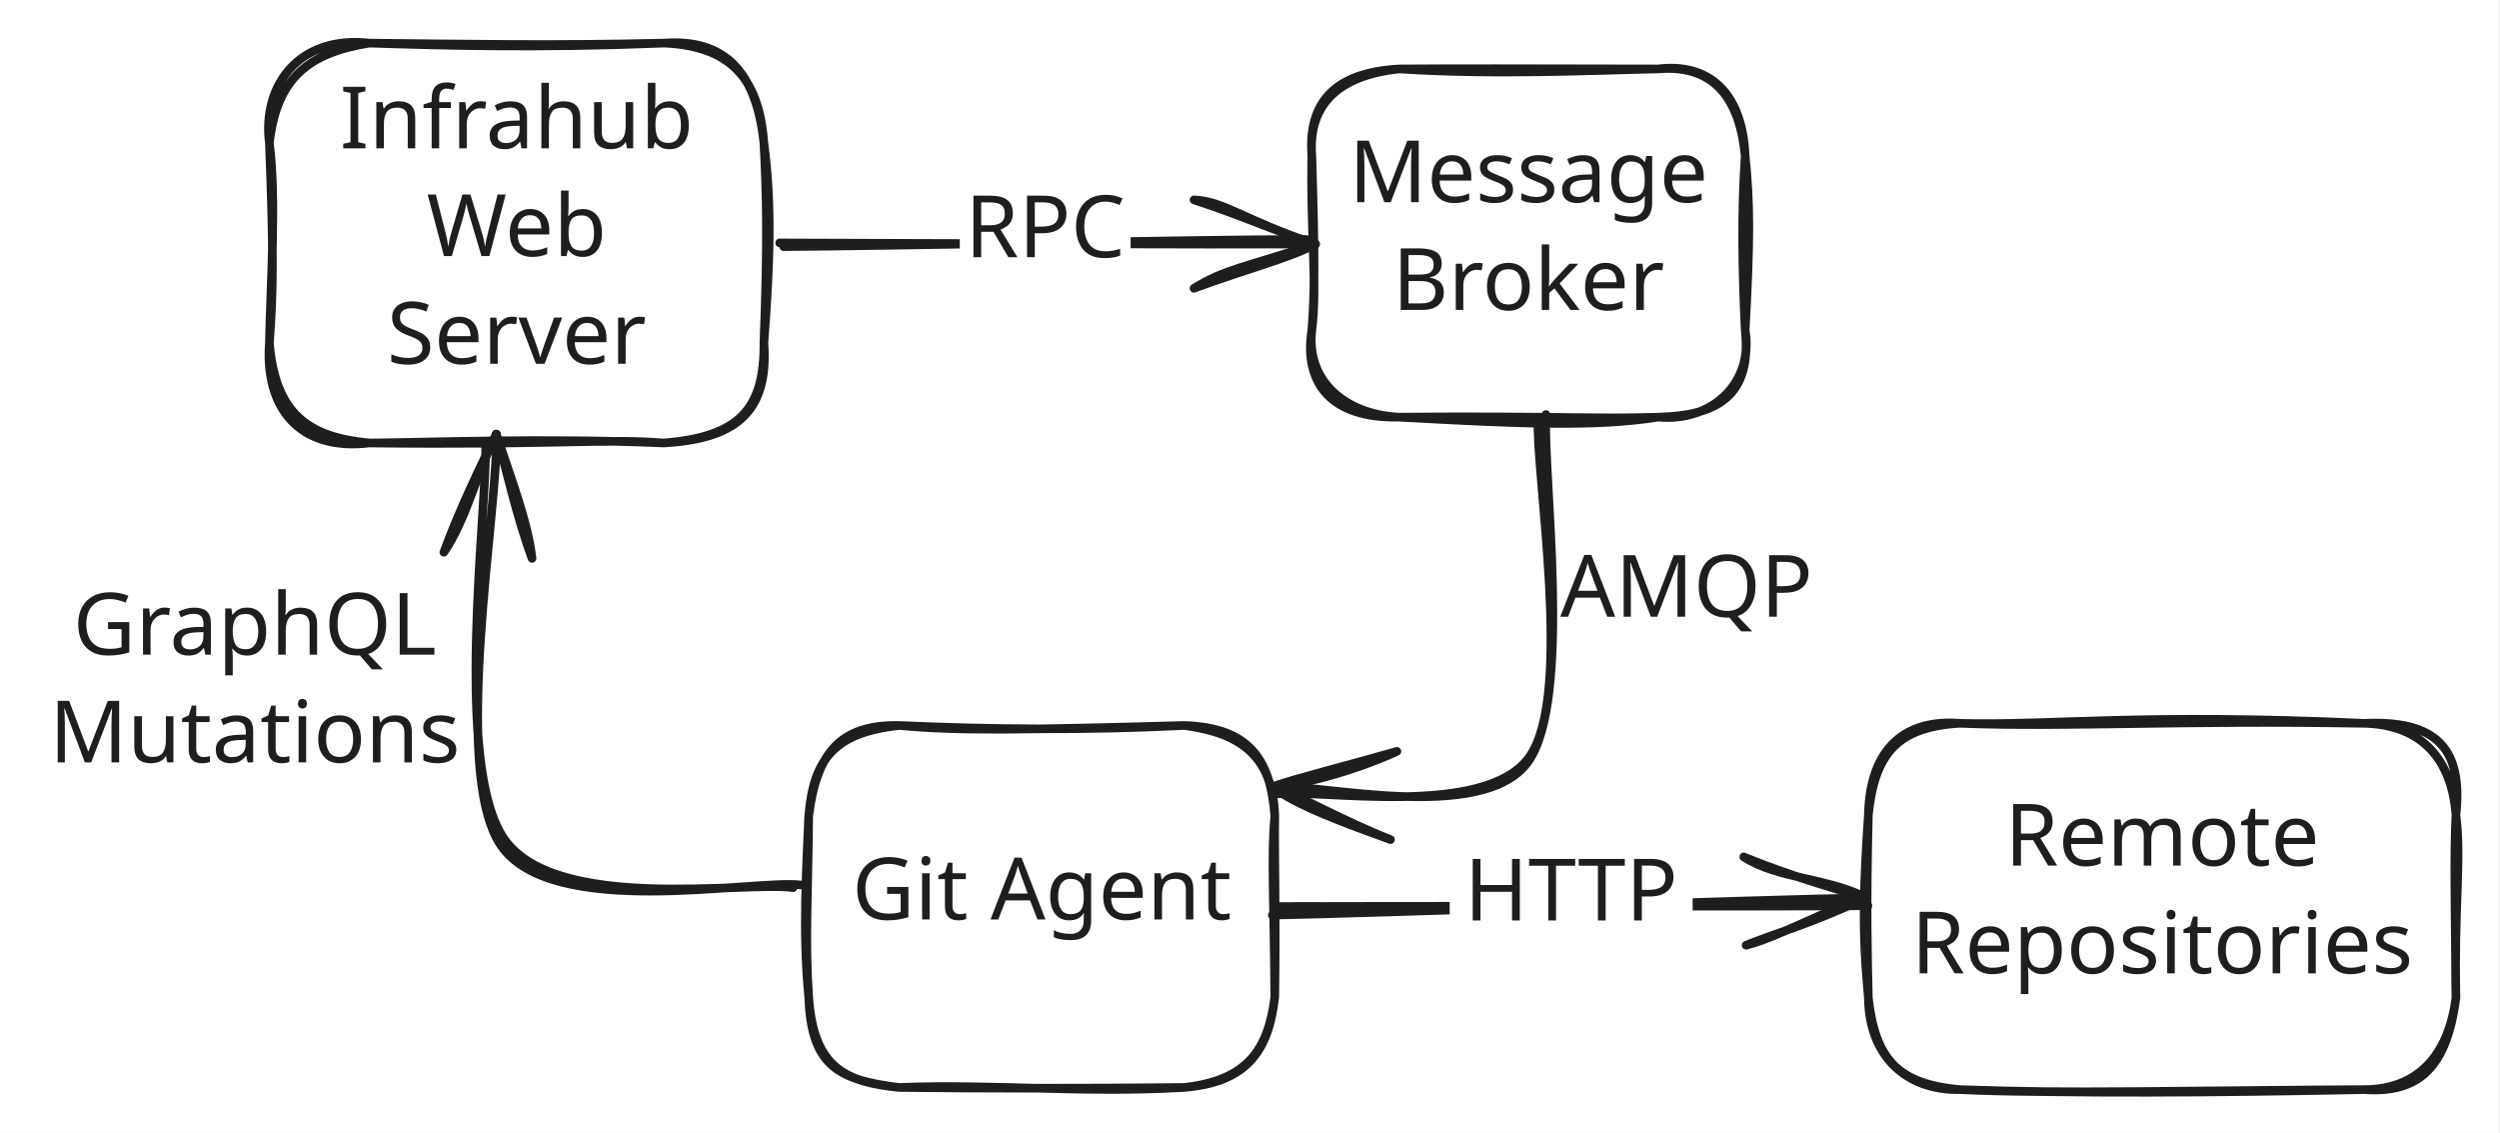
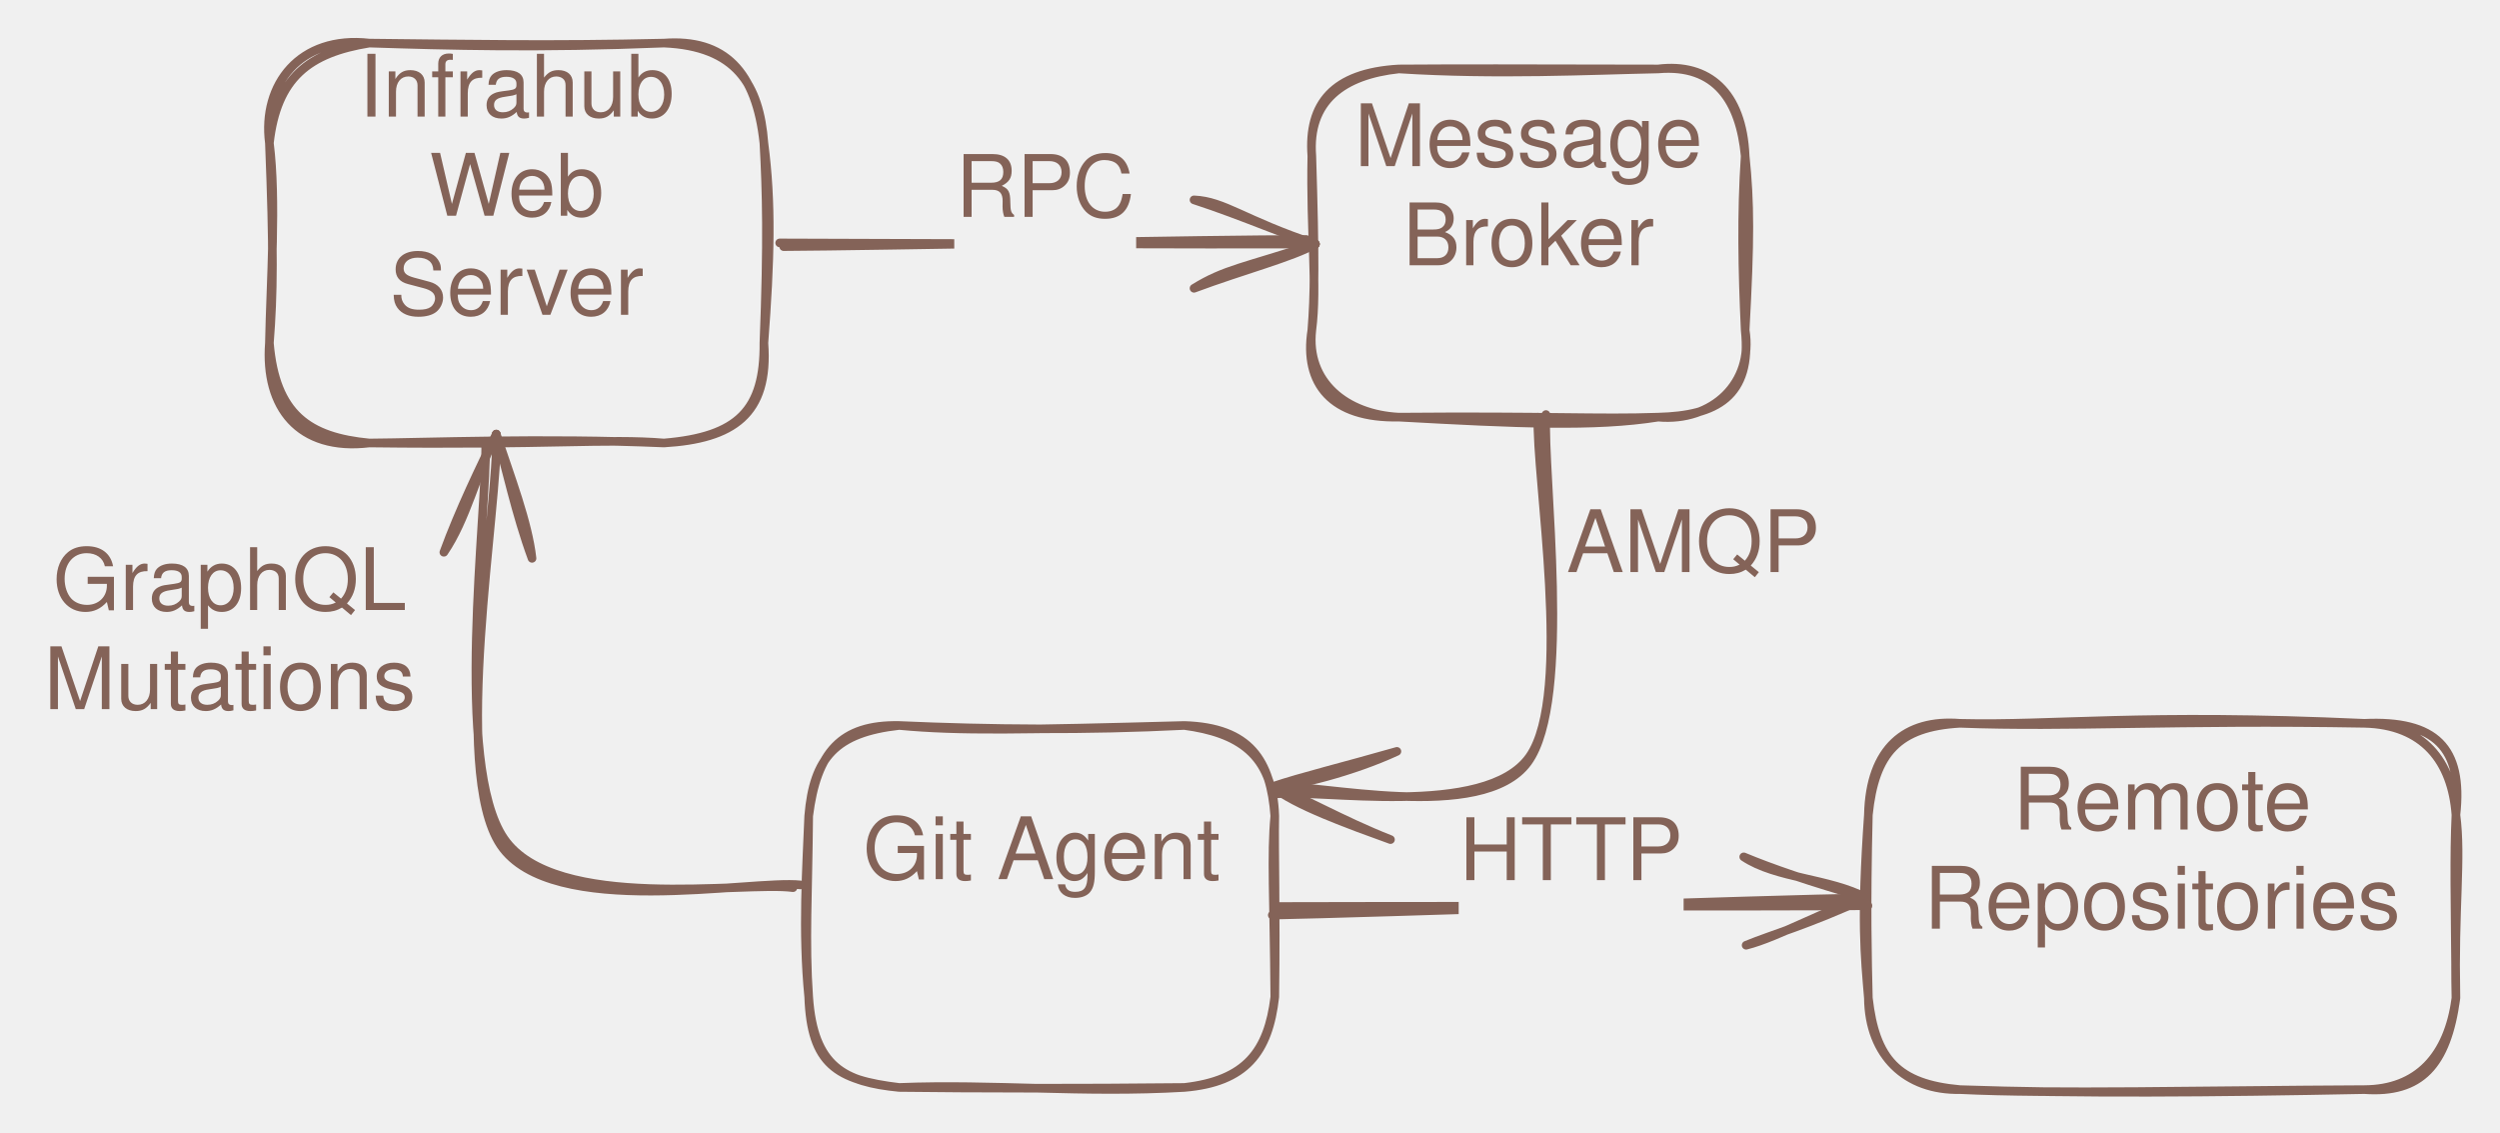
<svg xmlns="http://www.w3.org/2000/svg" version="1.1" viewBox="0 0 580.14 262.85" width="580.14" height="262.85">
-   
-   eyJ2ZXJzaW9uIjoiMSIsImVuY29kaW5nIjoiYnN0cmluZyIsImNvbXByZXNzZWQiOnRydWUsImVuY29kZWQiOiJ4nOVbaVPbSFx1MDAxM/7Or6DYr0GZ+0jVW29xbMBcXFx1MDAwYlx1MDAwMV6WbLYoYVx0WyBLiiRzbeW/b49irMOWL2xi6jVVXHUwMDA2Zsajnpl++unuaf+zsrq6lj5F7tqn1TX3sWn7nlx1MDAxM9tcdTAwMGZrXHUwMDFmTPu9XHUwMDFiJ15cdTAwMThAXHUwMDE3yf5Pwm7czEa20zRKPn382LHjOzeNfLvpWvde0rX9JO06Xmg1w85HL3U7yX/N+5Hdcf9cdTAwMTOFXHUwMDFkJ42t/CHrruOlYfzzWa7vdtwgTWD2v+D/1dV/sveCdLHbTO2g5bvZXHUwMDA3sq5cXECMWbX1KFxmMmE1pohcIqL6/V6yXHJPS11cdTAwMDc6b0BiN+9xslx1MDAwN21cdTAwMWafUW9cdTAwMWRvuc9xeL733L2/ujrKXHUwMDFmeuP5/mn65GdCJSGsJe9L0ji8cy88J22/7Fqhve5TcdhttVx1MDAwMzcxi8f91jCym176ZNpcdTAwMTDqt/7cgU+recujeVx1MDAxMmeWQPBcdTAwMTJcdTAwMThRjrnIXHUwMDFmbSYgRNd1/5RsK/ThIECy37BrfnLZru3mXVx1MDAwYlx1MDAwNFxmnP6YNLaDJLJjOK583ENvzXBcdTAwMTCWgidhRTHiTCjRXHUwMDFm0na9Vjs1J0IsqbVWUmqihZI8l8bNTlx1MDAwNUumMdJM53JcdTAwMWFcdTAwMTmihpPpx9/5WcSgWVxy85Gg6/vFXHJccpzehr7oUa5JtNfyI1+kXHUwMDE5/3tVXHUwMDAzi1pY0sTUfcxXXlCc6/NcdTAwMGJf0+OLZoNGm2h3m92ewXr74358XHUwMDE4Pm3vw+jq/vHOPbm82Vxyb/6MbuNLb4OVn/LyfDuOw4fCvL2/8m3pRo6d9nZcdTAwMTJcdESYXHUwMDE2XHUwMDFh81xctXwvuKvumVx1MDAxZjbvckisXHUwMDE0XHUwMDA0XHUwMDFlQGJp/Vx1MDAwNVx1MDAxMKpaXGaCyik4UazFxChcdTAwMWO+mcuNQsEtylx1MDAxMeJYSa1UweRkIKTK4lx1MDAwYsOdplx1MDAxNlx1MDAwMUxcdTAwMTEhuVSY8EHUXHLCjDGtXHUwMDA05lxuvVx1MDAxZWWljlx1MDAwMTiN0kxcIlx1MDAxOKJTaGYuVVx1MDAxOKSn3rM5XHUwMDA2gkqtn+2O5z+VjjFTWdjDRlx1MDAwMItpd69Xv1x1MDAwNVx1MDAxN655P3Vj0NW10sBcct9rXHUwMDE5fV5rwlx1MDAwMoqdMDL1gL76XHUwMDAzOp7jXHUwMDE0XHSpXHRPt73AjVx1MDAxYpMwSVx1MDAxOHstL7D9s6pwRrSqYLAz7u7LWWKrcMLXduKaXmhcdTAwMTdyJHBHUmjBPlxmoFdJRDShk6P3tPvknenza7G+jT6fhTpxb7tXy41eMJJlkqygl1tcdTAwMWNcdTAwMDCmkWJMXHUwMDAy0kVFsDlSKEJ1bN1cdTAwMDezQmWWzU1NXHUwMDBm21x1MDAwNFx1MDAwZUxTQVhuk99cdTAwMDOFJn8+kdbebtxti69cdTAwMDdHQSO6aVx1MDAxZshloFCOXHUwMDE4QppcdTAwMTfhuFxiXG7Fqlx1MDAxNoRYYFwiUNEnXHUwMDFhXHUwMDA3wuGbudQg5IhbXHUwMDEylJ9JXHIkpqWooLBgpOZccjtFLFx1MDAwMm4pIUzxMv77qOOoXG4zOFx1MDAxNEU5aMcv5NDpVfN1XHUwMDFjelxi4tot91uwaVx1MDAwZWBR3DmGQarcaVx1MDAxYXuCrVblmog6XHUwMDE5mZ065Vxi6pTAXHUwMDE4RE1cdTAwMTF+UtXtXFw1osPPXHKveSoxOlx0g++d5UYtlbpER7pcdTAwMDRaqqRcdTAwMDWxnIYghCnCyFx1MDAwMoNPpCxsXCJLXGbhXHUwMDA241x1MDAxNFx1MDAwZmPOnFx1MDAxMF8wTFx1MDAxNFZcdTAwMDRR8b6o8lwiaKBOfMWf9lx1MDAxZIpcdTAwMGZcdTAwMWVcdTAwMGaFs7fTmZQqo85cdTAwMWX6clx1MDAxZX4/656Heym9+bxcdTAwMTP/3piMKkfOm5xcdTAwMWTtXW9vY89dV2ij872x622ezo2CQbVcdTAwMTArwnpcdTAwMTFcdTAwMTRcXDBcdTAwMGaDfjBoXHUwMDE4XHUwMDAxWSZcdTAwMDbz8ENabjArbsE6XHUwMDExo5SCT4w0K6GZYWmxN0Ez+ONcdTAwMThcYpliiFx1MDAxMMWwiJZcZiaOtKRcdTAwMDKiXHUwMDE18Xokz87GQoqpci2vY+NcdTAwMWQvXd1olTZwrjw8ho6qPDxEnInoXHUwMDE3v1wicsVEV1v7kEWISoVcdTAwMTSe3Gve+379deP+4rZcdTAwMWLeX53Sw6/i+qHbXm7IXHUwMDAyOkpcdTAwMTnVcuLJ8O/bIFx1MDAxNlNhgS+KIOrENZhVXHUwMDAzmFx1MDAxNURSyeaShXpD9t1jh1x1MDAxYlx1MDAwN1x1MDAwZlt+6tOrMEbrXHUwMDFi21x1MDAxMcL/RyxZVMqBSJVcdTAwMTCuXHUwMDE0kZOni4bv5nJjjnJcdTAwMGKB0yshJOdcdTAwMDJxXsJcdTAwMWND7K18XuBjRbXiXHUwMDFhISWVRpPFrZojirRE6vWom50pp9XU1zHlXHUwMDE3t1x1MDAxM6bu6rfgi1x1MDAxYoWJuXr03GRBrDmGRKqs2Vx1MDAxM224YPNcYl9/mpEhOOaynjrBiCs2XHKMRyfgllx1MDAxMsZU5pdcdTAwMGZZhklcdTAwMDKFSaSxxkgqIfRcdTAwMDLzvIRmbMnZi487iFxcZFGTdKZKXHUwMDBiOFx1MDAwYjrsqlRKpihdXGZ9kkXRJ7q4VG4q5ePXy1x1MDAxNtrZ3TlrP/CT6WhOM6lmujhKUjtON73A8YJWedW9XCKESS5vMnPT7CbZXHUwMDE5IUxcdTAwMTRFTFx1MDAwMVxyMIKJxLwwrGVHRs+y21x1MDAwM8k5XHUwMDE4ajjGgX11XHUwMDAzZ7xIo3NiZZFcdTAwMDQliFx1MDAwMCFgpVx1MDAxOaiyXHUwMDFjkFxiXHUwMDBmyODbSbpcdTAwMTV2Ol5cbjt9XHUwMDFjekFa3dFs6zaMLWm79oAuwVx1MDAxYYp9VaNcdTAwMTOZXHUwMDE5yzrzV0EzUFFNUP/vvz9cZlx1MDAxZF1cdTAwMGZcdTAwMWXzWlx1MDAxZsBNPt9K8fe0bo+otvWrTDjgXHUwMDEwLMbkeb7hXHUwMDEwWGpjyUxxh0SIIaUp5yznjsx0XG5qSTCdhGCuXHUwMDA1YapcItf8LCfVllx1MDAwMDhJilmW5ZsoN6Aw5lx1MDAxMCn+Wo9HU6HyYHXhXHUwMDFlz/HWgvybMUw/4N9cdTAwMTRcdTAwMDWZRz6g1p8hsr5cYlx1MDAwNZxyZFxc9clzXHUwMDAx+7v7XHUwMDA3t85nW+xu7lx1MDAxZF5fMP7YolvLjVEwiKNyXHUwMDAxmNdcXHLPXHUwMDFio2BcZkwqnkN8goslXnkmQFrE3Fx1MDAxOVx1MDAxMFx1MDAwMjFUXHTEL65ccth4WK9kc0DsTK7NKCArpOfifVRcdLSm5z1R83rF1yl+WIFnUqxs4GMnq9GjbLKqXHUwMDA2TUnytUZcdTAwMDSzeiOi4PSB5KaoZFx1MDAxYn3XspRGhMoytTPCai745m02JC57bjn2+4ZcdTAwMDN0Z4zlgNiNUojels9wmJRQMV09/7BldL6+XHUwMDEwI4CPXGZcdTAwMWLIqKm2YFx1MDAxYVwiXHUwMDA0nlx1MDAxN1v0g1x1MDAwNFIuM1x1MDAxYVx1MDAxN7i8X5sl6m6Os16MynntsdPVqnFvuqpcdTAwMDbPzXLx2rSsXHUwMDAyXHUwMDEzyoqYXHUwMDE4Wz40Mku9lHaLqXLpXHUwMDAxo9iCRZtYgVDO0Fwirz5+OlZUXGKCUZH2XG6Gy4KoSVx1MDAxMoibOKFEXHUwMDE3qkZeivYwROpcdTAwMDTPJUZ5w2TOpn/bdfc7z3/s0Vx1MDAwM+U831xcNr62vkyVzMGm8mqmXG6meVtFZK7KXHUwMDE4QFxcaSkkY1x1MDAwNFx1MDAxN1x1MDAwNtUlTiZK3oxOXHRXXHKzVEBcdTAwMTWwMVxcgdeD1KBcdTAwMTAlr2hAovdke+uhY17rXHUwMDAzqJnSVtalcurLPDRcdTAwMTZgOIpXXHUwMDEz40zlcFx1MDAwNCy1qeREZbtcdTAwMGUqzlx1MDAxMVOqnFx1MDAwNjdVXHUwMDFlQiFJhblZXCJUVuSan+HkXCJjSqYwQUabc1x1MDAwMz6qzkNqU6pcdGT8ekM5czJcdTAwMDdcdTAwMTMh6dt9dWH37Ox4QdmcMUxfzeaUJZlHOqdcdTAwMGWjrL5cdTAwMWOaa0Y1KWzfOIxicezvr+9cdTAwMWZFh8dNtfH0x3lHXFw+LDlGObeksfOUm28xqnIxNGX1XHUwMDE5lHmDXHUwMDE05Fx1MDAwMCdKUK2AlKTKlzNcbqRcdTAwMWNcdTAwMWLjgeeRv5lcdTAwMWSkSOHCXHUwMDFk56JBunF4MjNI0zCqQ2hJ3ipcdTAwMWPLz1xcJFx1MDAxY+mImlx1MDAwZlxit7XgZHLOPJGYnEaOR/9cdTAwMTees4ttdPVwXHUwMDFjPS83XHUwMDFlXHRcIlx1MDAxNlx1MDAxMrWlkXSB6VStsm8nQHhgvns07MZjSJGHYlx1MDAwMFx1MDAwMVxc/N7Wr2BJ8/NmXHUwMDAw3IntqH1y8C047KZ2XG5cdTAwMWE6c4XHrHBcdTAwMWMlwVSlXHUwMDFjKz2Pec2OolOYyu1cdTAwMDdcdTAwMTdwjJ7T25pcXJa1e8992Fx1MDAxY9Sr326yl1x0yDLAXHUwMDFiaLlZiPhj5ce/lXC/XFwifQ==
  <defs>
    <style class="style-fonts">
      @font-face {
        font-family: "Virgil";
-         src: url("https://file%2B.vscode-resource.vscode-cdn.net/c%3A/Users/aaron/.vscode/extensions/pomdtr.excalidraw-editor-3.7.1/public//dist/excalidraw-assets/Virgil.woff2");
+         src: url("https://file%2B.vscode-resource.vscode-cdn.net/Users/pete/.vscode/extensions/pomdtr.excalidraw-editor-3.7.4/public//dist/excalidraw-assets/Virgil.woff2");
      }
      @font-face {
        font-family: "Cascadia";
-         src: url("https://file%2B.vscode-resource.vscode-cdn.net/c%3A/Users/aaron/.vscode/extensions/pomdtr.excalidraw-editor-3.7.1/public//dist/excalidraw-assets/Cascadia.woff2");
+         src: url("https://file%2B.vscode-resource.vscode-cdn.net/Users/pete/.vscode/extensions/pomdtr.excalidraw-editor-3.7.4/public//dist/excalidraw-assets/Cascadia.woff2");
      }
      @font-face {
        font-family: "Assistant";
-         src: url("https://file%2B.vscode-resource.vscode-cdn.net/c%3A/Users/aaron/.vscode/extensions/pomdtr.excalidraw-editor-3.7.1/public//dist/excalidraw-assets/Assistant-Regular.woff2");
+         src: url("https://file%2B.vscode-resource.vscode-cdn.net/Users/pete/.vscode/extensions/pomdtr.excalidraw-editor-3.7.4/public//dist/excalidraw-assets/Assistant-Regular.woff2");
      }
    </style>
  </defs>
-   <rect x="0" y="0" width="580.14" height="262.85" fill="#ffffff" />
  <g stroke-linecap="round" transform="translate(62.53996 10) rotate(0 57.40001 46.39999)">
-     <path d="M23.2 0 C41.5 0.59, 62.4 1.19, 91.6 0 M23.2 0 C45.55 0.23, 65.98 0.61, 91.6 0 M91.6 0 C105.6 -1.04, 113.02 6.49, 114.8 23.2 M91.6 0 C108.36 0.71, 113.77 9.63, 114.8 23.2 M114.8 23.2 C116.64 37.07, 116.26 50.45, 114.8 69.6 M114.8 23.2 C115.41 34.46, 115.74 45.79, 114.8 69.6 M114.8 69.6 C116.06 86.18, 107.57 91.86, 91.6 92.8 M114.8 69.6 C114.93 85.15, 108.89 91.36, 91.6 92.8 M91.6 92.8 C78.52 91.71, 64.81 93.31, 23.2 92.8 M91.6 92.8 C63.52 91.58, 36.36 92.71, 23.2 92.8 M23.2 92.8 C9.11 91.46, 1.4 86.14, 0 69.6 M23.2 92.8 C6.76 94.78, -1.13 84.43, 0 69.6 M0 69.6 C0.27 55.42, 1.68 36.52, 0 23.2 M0 69.6 C0.9 58.19, 0.99 48.16, 0 23.2 M0 23.2 C-1.77 9.64, 7.07 -1.83, 23.2 0 M0 23.2 C1.72 8.03, 9.14 2.28, 23.2 0" stroke="#1e1e1e" stroke-width="2" fill="none" />
+     <path d="M23.2 0 C41.5 0.59, 62.4 1.19, 91.6 0 M23.2 0 C45.55 0.23, 65.98 0.61, 91.6 0 M91.6 0 C105.6 -1.04, 113.02 6.49, 114.8 23.2 M91.6 0 C108.36 0.71, 113.77 9.63, 114.8 23.2 M114.8 23.2 C116.64 37.07, 116.26 50.45, 114.8 69.6 M114.8 23.2 C115.41 34.46, 115.74 45.79, 114.8 69.6 M114.8 69.6 C116.06 86.18, 107.57 91.86, 91.6 92.8 M114.8 69.6 C114.93 85.15, 108.89 91.36, 91.6 92.8 M91.6 92.8 C78.52 91.71, 64.81 93.31, 23.2 92.8 M91.6 92.8 C63.52 91.58, 36.36 92.71, 23.2 92.8 M23.2 92.8 C9.11 91.46, 1.4 86.14, 0 69.6 M23.2 92.8 C6.76 94.78, -1.13 84.43, 0 69.6 M0 69.6 C0.27 55.42, 1.68 36.52, 0 23.2 M0 69.6 C0.9 58.19, 0.99 48.16, 0 23.2 M0 23.2 C-1.77 9.64, 7.07 -1.83, 23.2 0 M0 23.2 C1.72 8.03, 9.14 2.28, 23.2 0" stroke="#846358" stroke-width="2" fill="none" />
  </g>
-   <g transform="translate(73.29001 18.89999) rotate(0 46.64996 37.5)">
-     <text x="46.65" y="0" font-family="Virgil, Segoe UI Emoji" font-size="20px" fill="#1e1e1e" text-anchor="middle" style="white-space: pre;" direction="ltr" dominant-baseline="text-before-edge">Infrahub </text>
-     <text x="46.65" y="25" font-family="Virgil, Segoe UI Emoji" font-size="20px" fill="#1e1e1e" text-anchor="middle" style="white-space: pre;" direction="ltr" dominant-baseline="text-before-edge">Web </text>
-     <text x="46.65" y="50" font-family="Virgil, Segoe UI Emoji" font-size="20px" fill="#1e1e1e" text-anchor="middle" style="white-space: pre;" direction="ltr" dominant-baseline="text-before-edge">Server</text>
+   <g transform="translate(80.46732 21.89999) rotate(0 39.47266 34.5)">
+     <text x="39.473" y="0" font-family="Helvetica, Segoe UI Emoji" font-size="20px" fill="#846358" text-anchor="middle" style="white-space: pre;" direction="ltr" dominant-baseline="text-before-edge">Infrahub </text>
+     <text x="39.473" y="23" font-family="Helvetica, Segoe UI Emoji" font-size="20px" fill="#846358" text-anchor="middle" style="white-space: pre;" direction="ltr" dominant-baseline="text-before-edge">Web </text>
+     <text x="39.473" y="46" font-family="Helvetica, Segoe UI Emoji" font-size="20px" fill="#846358" text-anchor="middle" style="white-space: pre;" direction="ltr" dominant-baseline="text-before-edge">Server</text>
  </g>
  <g stroke-linecap="round" transform="translate(304.54 15.99998) rotate(0 50.3 40.40001)">
-     <path d="M20.2 0 C42.77 1.45, 64.9 0.31, 80.4 0 M20.2 0 C32.91 -0.09, 47.67 -0.08, 80.4 0 M80.4 0 C93.9 -1.17, 99.4 7.59, 100.6 20.2 M80.4 0 C92.05 -1.44, 99.97 5.34, 100.6 20.2 M100.6 20.2 C99.69 33.67, 99.96 46.78, 100.6 60.6 M100.6 20.2 C101.73 31.11, 101.75 39.6, 100.6 60.6 M100.6 60.6 C102.59 72.85, 92.96 81.95, 80.4 80.8 M100.6 60.6 C102.26 76.12, 93.82 80.47, 80.4 80.8 M80.4 80.8 C65.64 83.15, 47.69 82.32, 20.2 80.8 M80.4 80.8 C66.59 81.29, 54.5 80.5, 20.2 80.8 M20.2 80.8 C7.96 80.19, -1.36 72.62, 0 60.6 M20.2 80.8 C4.6 81.13, -1.96 73.07, 0 60.6 M0 60.6 C1.33 50.31, -0.37 37.64, 0 20.2 M0 60.6 C0.64 52.53, 0.75 44.48, 0 20.2 M0 20.2 C-0.98 7.4, 7.28 1.39, 20.2 0 M0 20.2 C-0.92 8.07, 4.94 0.87, 20.2 0" stroke="#1e1e1e" stroke-width="2" fill="none" />
+     <path d="M20.2 0 C42.77 1.45, 64.9 0.31, 80.4 0 M20.2 0 C32.91 -0.09, 47.67 -0.08, 80.4 0 M80.4 0 C93.9 -1.17, 99.4 7.59, 100.6 20.2 M80.4 0 C92.05 -1.44, 99.97 5.34, 100.6 20.2 M100.6 20.2 C99.69 33.67, 99.96 46.78, 100.6 60.6 M100.6 20.2 C101.73 31.11, 101.75 39.6, 100.6 60.6 M100.6 60.6 C102.59 72.85, 92.96 81.95, 80.4 80.8 M100.6 60.6 C102.26 76.12, 93.82 80.47, 80.4 80.8 M80.4 80.8 C65.64 83.15, 47.69 82.32, 20.2 80.8 M80.4 80.8 C66.59 81.29, 54.5 80.5, 20.2 80.8 M20.2 80.8 C7.96 80.19, -1.36 72.62, 0 60.6 M20.2 80.8 C4.6 81.13, -1.96 73.07, 0 60.6 M0 60.6 C1.33 50.31, -0.37 37.64, 0 20.2 M0 60.6 C0.64 52.53, 0.75 44.48, 0 20.2 M0 20.2 C-0.98 7.4, 7.28 1.39, 20.2 0 M0 20.2 C-0.92 8.07, 4.94 0.87, 20.2 0" stroke="#846358" stroke-width="2" fill="none" />
  </g>
-   <g transform="translate(313.7 31.39999) rotate(0 41.13996 25)">
-     <text x="41.14" y="0" font-family="Virgil, Segoe UI Emoji" font-size="20px" fill="#1e1e1e" text-anchor="middle" style="white-space: pre;" direction="ltr" dominant-baseline="text-before-edge">Message</text>
-     <text x="41.14" y="25" font-family="Virgil, Segoe UI Emoji" font-size="20px" fill="#1e1e1e" text-anchor="middle" style="white-space: pre;" direction="ltr" dominant-baseline="text-before-edge">Broker</text>
+   <g transform="translate(311.4855 33.39999) rotate(0 43.35449 23)">
+     <text x="43.354" y="0" font-family="Helvetica, Segoe UI Emoji" font-size="20px" fill="#846358" text-anchor="middle" style="white-space: pre;" direction="ltr" dominant-baseline="text-before-edge">Message </text>
+     <text x="43.354" y="23" font-family="Helvetica, Segoe UI Emoji" font-size="20px" fill="#846358" text-anchor="middle" style="white-space: pre;" direction="ltr" dominant-baseline="text-before-edge">Broker</text>
  </g>
  <g stroke-linecap="round" transform="translate(187.74 168.35) rotate(0 54.09999 42)">
-     <path d="M21 0 C41.79 0.93, 64.57 1.15, 87.2 0 M21 0 C34.87 1.31, 49.35 1.02, 87.2 0 M87.2 0 C102.52 0.47, 107.26 8.19, 108.2 21 M87.2 0 C99.62 1.67, 107.76 6.58, 108.2 21 M108.2 21 C108.04 29.3, 108.49 42.02, 108.2 63 M108.2 21 C107.34 30.11, 108.02 39.83, 108.2 63 M108.2 63 C106.66 75.64, 101.48 82.38, 87.2 84 M108.2 63 C106.77 75.83, 101.48 82.81, 87.2 84 M87.2 84 C63.62 85.39, 42.85 83.12, 21 84 M87.2 84 C62.92 84.26, 37.94 84.21, 21 84 M21 84 C6.4 82.25, 0.57 78.63, 0 63 M21 84 C8.32 82.74, 1.11 79.28, 0 63 M0 63 C-1.51 47.72, -0.46 32.72, 0 21 M0 63 C-0.9 50.26, -0.15 38.9, 0 21 M0 21 C1.13 7.46, 6.22 1.66, 21 0 M0 21 C1.87 6.14, 7.5 -0.25, 21 0" stroke="#1e1e1e" stroke-width="2" fill="none" />
+     <path d="M21 0 C41.79 0.93, 64.57 1.15, 87.2 0 M21 0 C34.87 1.31, 49.35 1.02, 87.2 0 M87.2 0 C102.52 0.47, 107.26 8.19, 108.2 21 M87.2 0 C99.62 1.67, 107.76 6.58, 108.2 21 M108.2 21 C108.04 29.3, 108.49 42.02, 108.2 63 M108.2 21 C107.34 30.11, 108.02 39.83, 108.2 63 M108.2 63 C106.66 75.64, 101.48 82.38, 87.2 84 M108.2 63 C106.77 75.83, 101.48 82.81, 87.2 84 M87.2 84 C63.62 85.39, 42.85 83.12, 21 84 M87.2 84 C62.92 84.26, 37.94 84.21, 21 84 M21 84 C6.4 82.25, 0.57 78.63, 0 63 M21 84 C8.32 82.74, 1.11 79.28, 0 63 M0 63 C-1.51 47.72, -0.46 32.72, 0 21 M0 63 C-0.9 50.26, -0.15 38.9, 0 21 M0 21 C1.13 7.46, 6.22 1.66, 21 0 M0 21 C1.87 6.14, 7.5 -0.25, 21 0" stroke="#846358" stroke-width="2" fill="none" />
  </g>
-   <g transform="translate(193.75 197.85) rotate(0 48.08997 12.5)">
-     <text x="48.09" y="0" font-family="Virgil, Segoe UI Emoji" font-size="20px" fill="#1e1e1e" text-anchor="middle" style="white-space: pre;" direction="ltr" dominant-baseline="text-before-edge">Git Agent</text>
+   <g transform="translate(200.1505 198.85) rotate(0 41.68945 11.5)">
+     <text x="41.689" y="0" font-family="Helvetica, Segoe UI Emoji" font-size="20px" fill="#846358" text-anchor="middle" style="white-space: pre;" direction="ltr" dominant-baseline="text-before-edge">Git Agent</text>
  </g>
  <g stroke-linecap="round" transform="translate(433.7399 167.85) rotate(0 68.20001 42.5)">
-     <path d="M21.25 0 C43.1 0.54, 63.12 -2.37, 115.15 0 M21.25 0 C46.19 0.96, 71.5 -0.76, 115.15 0 M115.15 0 C128.77 0.32, 135.49 8.74, 136.4 21.25 M115.15 0 C131.62 -0.76, 138.14 5.63, 136.4 21.25 M136.4 21.25 C137.73 31.37, 135.93 42.96, 136.4 63.75 M136.4 21.25 C135.95 31.2, 136.18 39.8, 136.4 63.75 M136.4 63.75 C134.62 77.27, 127.4 84.95, 115.15 85 M136.4 63.75 C134.32 79.44, 128.18 85.94, 115.15 85 M115.15 85 C79.85 85.71, 48.07 85.94, 21.25 85 M115.15 85 C77.93 85.17, 42.24 86.04, 21.25 85 M21.25 85 C6.79 83.7, 1.62 77.95, 0 63.75 M21.25 85 C8.78 85.25, 0.14 77.17, 0 63.75 M0 63.75 C-0.81 54.01, -1.74 46, 0 21.25 M0 63.75 C-0.21 54.72, -0.54 43.19, 0 21.25 M0 21.25 C1.47 6.83, 6.93 0.82, 21.25 0 M0 21.25 C0.35 5.64, 8.64 -1.01, 21.25 0" stroke="#1e1e1e" stroke-width="2" fill="none" />
+     <path d="M21.25 0 C43.1 0.54, 63.12 -2.37, 115.15 0 M21.25 0 C46.19 0.96, 71.5 -0.76, 115.15 0 M115.15 0 C128.77 0.32, 135.49 8.74, 136.4 21.25 M115.15 0 C131.62 -0.76, 138.14 5.63, 136.4 21.25 M136.4 21.25 C137.73 31.37, 135.93 42.96, 136.4 63.75 M136.4 21.25 C135.95 31.2, 136.18 39.8, 136.4 63.75 M136.4 63.75 C134.62 77.27, 127.4 84.95, 115.15 85 M136.4 63.75 C134.32 79.44, 128.18 85.94, 115.15 85 M115.15 85 C79.85 85.71, 48.07 85.94, 21.25 85 M115.15 85 C77.93 85.17, 42.24 86.04, 21.25 85 M21.25 85 C6.79 83.7, 1.62 77.95, 0 63.75 M21.25 85 C8.78 85.25, 0.14 77.17, 0 63.75 M0 63.75 C-0.81 54.01, -1.74 46, 0 21.25 M0 63.75 C-0.21 54.72, -0.54 43.19, 0 21.25 M0 21.25 C1.47 6.83, 6.93 0.82, 21.25 0 M0 21.25 C0.35 5.64, 8.64 -1.01, 21.25 0" stroke="#846358" stroke-width="2" fill="none" />
  </g>
-   <g transform="translate(443.02 185.35) rotate(0 58.91993 25)">
-     <text x="58.92" y="0" font-family="Virgil, Segoe UI Emoji" font-size="20px" fill="#1e1e1e" text-anchor="middle" style="white-space: pre;" direction="ltr" dominant-baseline="text-before-edge">Remote </text>
-     <text x="58.92" y="25" font-family="Virgil, Segoe UI Emoji" font-size="20px" fill="#1e1e1e" text-anchor="middle" style="white-space: pre;" direction="ltr" dominant-baseline="text-before-edge">Repositories</text>
+   <g transform="translate(446.3589 187.35) rotate(0 55.58105 23)">
+     <text x="55.581" y="0" font-family="Helvetica, Segoe UI Emoji" font-size="20px" fill="#846358" text-anchor="middle" style="white-space: pre;" direction="ltr" dominant-baseline="text-before-edge">Remote </text>
+     <text x="55.581" y="23" font-family="Helvetica, Segoe UI Emoji" font-size="20px" fill="#846358" text-anchor="middle" style="white-space: pre;" direction="ltr" dominant-baseline="text-before-edge">Repositories</text>
  </g>
  <g mask="url(#mask-b0_vxkeQYfHofXpjrYiA4)" stroke-linecap="round">
    <g transform="translate(180.94 56.87091) rotate(0 61.70003 -0.1999969)">
-       <path d="M0.99 0.36 C21.51 0.26, 101.88 -1.35, 122.3 -1.3 M0.06 -0.5 C21 -0.42, 103.98 -0.13, 124.44 -0.23" stroke="#1e1e1e" stroke-width="2" fill="none" />
+       <path d="M0.99 0.36 C21.51 0.26, 101.88 -1.35, 122.3 -1.3 M0.06 -0.5 C21 -0.42, 103.98 -0.13, 124.44 -0.23" stroke="#846358" stroke-width="2" fill="none" />
    </g>
    <g transform="translate(180.94 56.87091) rotate(0 61.70003 -0.1999969)">
-       <path d="M96.25 10.03 C103.43 5.59, 107.86 5.23, 124.44 -0.23 M96.25 10.03 C107.73 5.75, 119.06 2.82, 124.44 -0.23" stroke="#1e1e1e" stroke-width="2" fill="none" />
+       <path d="M96.25 10.03 C103.43 5.59, 107.86 5.23, 124.44 -0.23 M96.25 10.03 C107.73 5.75, 119.06 2.82, 124.44 -0.23" stroke="#846358" stroke-width="2" fill="none" />
    </g>
    <g transform="translate(180.94 56.87091) rotate(0 61.70003 -0.1999969)">
-       <path d="M96.25 -10.49 C103.32 -10.18, 107.75 -5.79, 124.44 -0.23 M96.25 -10.49 C107.63 -6.79, 118.97 -1.75, 124.44 -0.23" stroke="#1e1e1e" stroke-width="2" fill="none" />
+       <path d="M96.25 -10.49 C103.32 -10.18, 107.75 -5.79, 124.44 -0.23 M96.25 -10.49 C107.63 -6.79, 118.97 -1.75, 124.44 -0.23" stroke="#846358" stroke-width="2" fill="none" />
    </g>
  </g>
  <mask id="mask-b0_vxkeQYfHofXpjrYiA4">
    <rect x="0" y="0" fill="#fff" width="404.34" height="157.271" />
-     <rect x="222.81" y="44.171" fill="#000" width="39.66" height="25" opacity="1" />
+     <rect x="221.527" y="45.171" fill="#000" width="42.227" height="23" opacity="1" />
  </mask>
-   <g transform="translate(222.81 44.17092) rotate(0 20.37791 12.22908)">
-     <text x="19.83" y="0" font-family="Virgil, Segoe UI Emoji" font-size="20px" fill="#1e1e1e" text-anchor="middle" style="white-space: pre;" direction="ltr" dominant-baseline="text-before-edge">RPC</text>
+   <g transform="translate(221.5267 45.17092) rotate(0 21.6612 11.22908)">
+     <text x="21.113" y="0" font-family="Helvetica, Segoe UI Emoji" font-size="20px" fill="#846358" text-anchor="middle" style="white-space: pre;" direction="ltr" dominant-baseline="text-before-edge">RPC</text>
  </g>
  <g stroke-linecap="round">
    <g transform="translate(357.7399 96) rotate(0 -31.59998 43.60001)">
-       <path d="M-0.69 0.82 C-1.32 14.01, 7.59 65.01, -2.65 79.59 C-12.89 94.17, -51.86 86.87, -62.12 88.3 M1.15 0.2 C0.34 13.53, 7.48 66.52, -3.1 80.91 C-13.67 95.3, -52.09 85.67, -62.31 86.54" stroke="#1e1e1e" stroke-width="2" fill="none" />
+       <path d="M-0.69 0.82 C-1.32 14.01, 7.59 65.01, -2.65 79.59 C-12.89 94.17, -51.86 86.87, -62.12 88.3 M1.15 0.2 C0.34 13.53, 7.48 66.52, -3.1 80.91 C-13.67 95.3, -52.09 85.67, -62.31 86.54" stroke="#846358" stroke-width="2" fill="none" />
    </g>
    <g transform="translate(357.7399 96) rotate(0 -31.59998 43.60001)">
-       <path d="M-33.45 78.36 C-43.53 83.03, -57.05 86.5, -62.31 86.54 M-33.45 78.36 C-45.71 81.88, -55.68 84.28, -62.31 86.54" stroke="#1e1e1e" stroke-width="2" fill="none" />
+       <path d="M-33.45 78.36 C-43.53 83.03, -57.05 86.5, -62.31 86.54 M-33.45 78.36 C-45.71 81.88, -55.68 84.28, -62.31 86.54" stroke="#846358" stroke-width="2" fill="none" />
    </g>
    <g transform="translate(357.7399 96) rotate(0 -31.59998 43.60001)">
-       <path d="M-34.94 98.83 C-44.5 95.38, -57.42 90.71, -62.31 86.54 M-34.94 98.83 C-46.45 94.31, -55.84 88.69, -62.31 86.54" stroke="#1e1e1e" stroke-width="2" fill="none" />
+       <path d="M-34.94 98.83 C-44.5 95.38, -57.42 90.71, -62.31 86.54 M-34.94 98.83 C-46.45 94.31, -55.84 88.69, -62.31 86.54" stroke="#846358" stroke-width="2" fill="none" />
    </g>
  </g>
  <mask />
  <g stroke-linecap="round">
    <g transform="translate(184.94 205.2) rotate(0 -35.7 -51.60001)">
-       <path d="M-0.85 0.79 C-12.17 -0.77, -56.02 6.67, -67.91 -10.55 C-79.8 -27.76, -71.8 -86.88, -72.2 -102.49 M0.91 0.15 C-10.55 -1.11, -56.93 8.35, -68.7 -9.09 C-80.48 -26.52, -68.98 -88.7, -69.73 -104.46" stroke="#1e1e1e" stroke-width="2" fill="none" />
+       <path d="M-0.85 0.79 C-12.17 -0.77, -56.02 6.67, -67.91 -10.55 C-79.8 -27.76, -71.8 -86.88, -72.2 -102.49 M0.91 0.15 C-10.55 -1.11, -56.93 8.35, -68.7 -9.09 C-80.48 -26.52, -68.98 -88.7, -69.73 -104.46" stroke="#846358" stroke-width="2" fill="none" />
    </g>
    <g transform="translate(184.94 205.2) rotate(0 -35.7 -51.60001)">
-       <path d="M-61.43 -75.63 C-62.35 -83.94, -66.42 -94.51, -69.73 -104.46 M-61.43 -75.63 C-65.25 -86.02, -67.53 -97.07, -69.73 -104.46" stroke="#1e1e1e" stroke-width="2" fill="none" />
+       <path d="M-61.43 -75.63 C-62.35 -83.94, -66.42 -94.51, -69.73 -104.46 M-61.43 -75.63 C-65.25 -86.02, -67.53 -97.07, -69.73 -104.46" stroke="#846358" stroke-width="2" fill="none" />
    </g>
    <g transform="translate(184.94 205.2) rotate(0 -35.7 -51.60001)">
-       <path d="M-81.9 -77.04 C-76.63 -84.78, -74.49 -94.92, -69.73 -104.46 M-81.9 -77.04 C-78.36 -86.75, -73.27 -97.3, -69.73 -104.46" stroke="#1e1e1e" stroke-width="2" fill="none" />
+       <path d="M-81.9 -77.04 C-76.63 -84.78, -74.49 -94.92, -69.73 -104.46 M-81.9 -77.04 C-78.36 -86.75, -73.27 -97.3, -69.73 -104.46" stroke="#846358" stroke-width="2" fill="none" />
    </g>
  </g>
  <mask />
  <g mask="url(#mask-sTNJbDD1ie-80AmqIHiBS)" stroke-linecap="round">
    <g transform="translate(296.94 211.5486) rotate(0 67.80002 -0.9678627)">
-       <path d="M-0.08 -1.19 C22.64 -1.31, 114.23 -1.16, 136.7 -1.37 M-1.58 0.81 C21.04 0.38, 113.2 -2.83, 136.32 -3.2" stroke="#1e1e1e" stroke-width="2" fill="none" />
+       <path d="M-0.08 -1.19 C22.64 -1.31, 114.23 -1.16, 136.7 -1.37 M-1.58 0.81 C21.04 0.38, 113.2 -2.83, 136.32 -3.2" stroke="#846358" stroke-width="2" fill="none" />
    </g>
    <g transform="translate(296.94 211.5486) rotate(0 67.80002 -0.9678627)">
-       <path d="M108.42 7.8 C115.83 5.97, 128.07 -0.96, 136.32 -3.2 M108.42 7.8 C114.61 5.25, 122.96 2.98, 136.32 -3.2" stroke="#1e1e1e" stroke-width="2" fill="none" />
+       <path d="M108.42 7.8 C115.83 5.97, 128.07 -0.96, 136.32 -3.2 M108.42 7.8 C114.61 5.25, 122.96 2.98, 136.32 -3.2" stroke="#846358" stroke-width="2" fill="none" />
    </g>
    <g transform="translate(296.94 211.5486) rotate(0 67.80002 -0.9678627)">
-       <path d="M107.87 -12.71 C115.36 -7.68, 127.78 -7.76, 136.32 -3.2 M107.87 -12.71 C114.31 -10.03, 122.79 -7.07, 136.32 -3.2" stroke="#1e1e1e" stroke-width="2" fill="none" />
+       <path d="M107.87 -12.71 C115.36 -7.68, 127.78 -7.76, 136.32 -3.2 M107.87 -12.71 C114.31 -10.03, 122.79 -7.07, 136.32 -3.2" stroke="#846358" stroke-width="2" fill="none" />
    </g>
  </g>
  <mask id="mask-sTNJbDD1ie-80AmqIHiBS">
    <rect x="0" y="0" fill="#fff" width="532.54" height="313.484" />
-     <rect x="336.54" y="198.081" fill="#000" width="56.4" height="25" opacity="1" />
+     <rect x="338.632" y="199.081" fill="#000" width="52.217" height="23" opacity="1" />
  </mask>
-   <g transform="translate(336.54 198.0807) rotate(0 27.95957 12.26926)">
-     <text x="28.2" y="0" font-family="Virgil, Segoe UI Emoji" font-size="20px" fill="#1e1e1e" text-anchor="middle" style="white-space: pre;" direction="ltr" dominant-baseline="text-before-edge">HTTP</text>
+   <g transform="translate(338.6316 199.0807) rotate(0 25.86799 11.26926)">
+     <text x="26.108" y="0" font-family="Helvetica, Segoe UI Emoji" font-size="20px" fill="#846358" text-anchor="middle" style="white-space: pre;" direction="ltr" dominant-baseline="text-before-edge">HTTP</text>
  </g>
-   <g transform="translate(363.66 127.6) rotate(0 27.87998 12.5)">
-     <text x="27.88" y="0" font-family="Virgil, Segoe UI Emoji" font-size="20px" fill="#1e1e1e" text-anchor="middle" style="white-space: pre;" direction="ltr" dominant-baseline="text-before-edge">AMQP</text>
+   <g transform="translate(363.66 127.6) rotate(0 29.44824 11.5)">
+     <text x="29.448" y="0" font-family="Helvetica, Segoe UI Emoji" font-size="20px" fill="#846358" text-anchor="middle" style="white-space: pre;" direction="ltr" dominant-baseline="text-before-edge">AMQP</text>
  </g>
-   <g transform="translate(10 136.4) rotate(0 49.13995 25)">
-     <text x="49.14" y="0" font-family="Virgil, Segoe UI Emoji" font-size="20px" fill="#1e1e1e" text-anchor="middle" style="white-space: pre;" direction="ltr" dominant-baseline="text-before-edge">GraphQL</text>
-     <text x="49.14" y="25" font-family="Virgil, Segoe UI Emoji" font-size="20px" fill="#1e1e1e" text-anchor="middle" style="white-space: pre;" direction="ltr" dominant-baseline="text-before-edge">Mutations</text>
+   <g transform="translate(10 136.4) rotate(0 43.35449 23)">
+     <text x="43.354" y="0" font-family="Helvetica, Segoe UI Emoji" font-size="20px" fill="#846358" text-anchor="middle" style="white-space: pre;" direction="ltr" dominant-baseline="text-before-edge">GraphQL</text>
+     <text x="43.354" y="23" font-family="Helvetica, Segoe UI Emoji" font-size="20px" fill="#846358" text-anchor="middle" style="white-space: pre;" direction="ltr" dominant-baseline="text-before-edge">Mutations</text>
  </g>
</svg>
